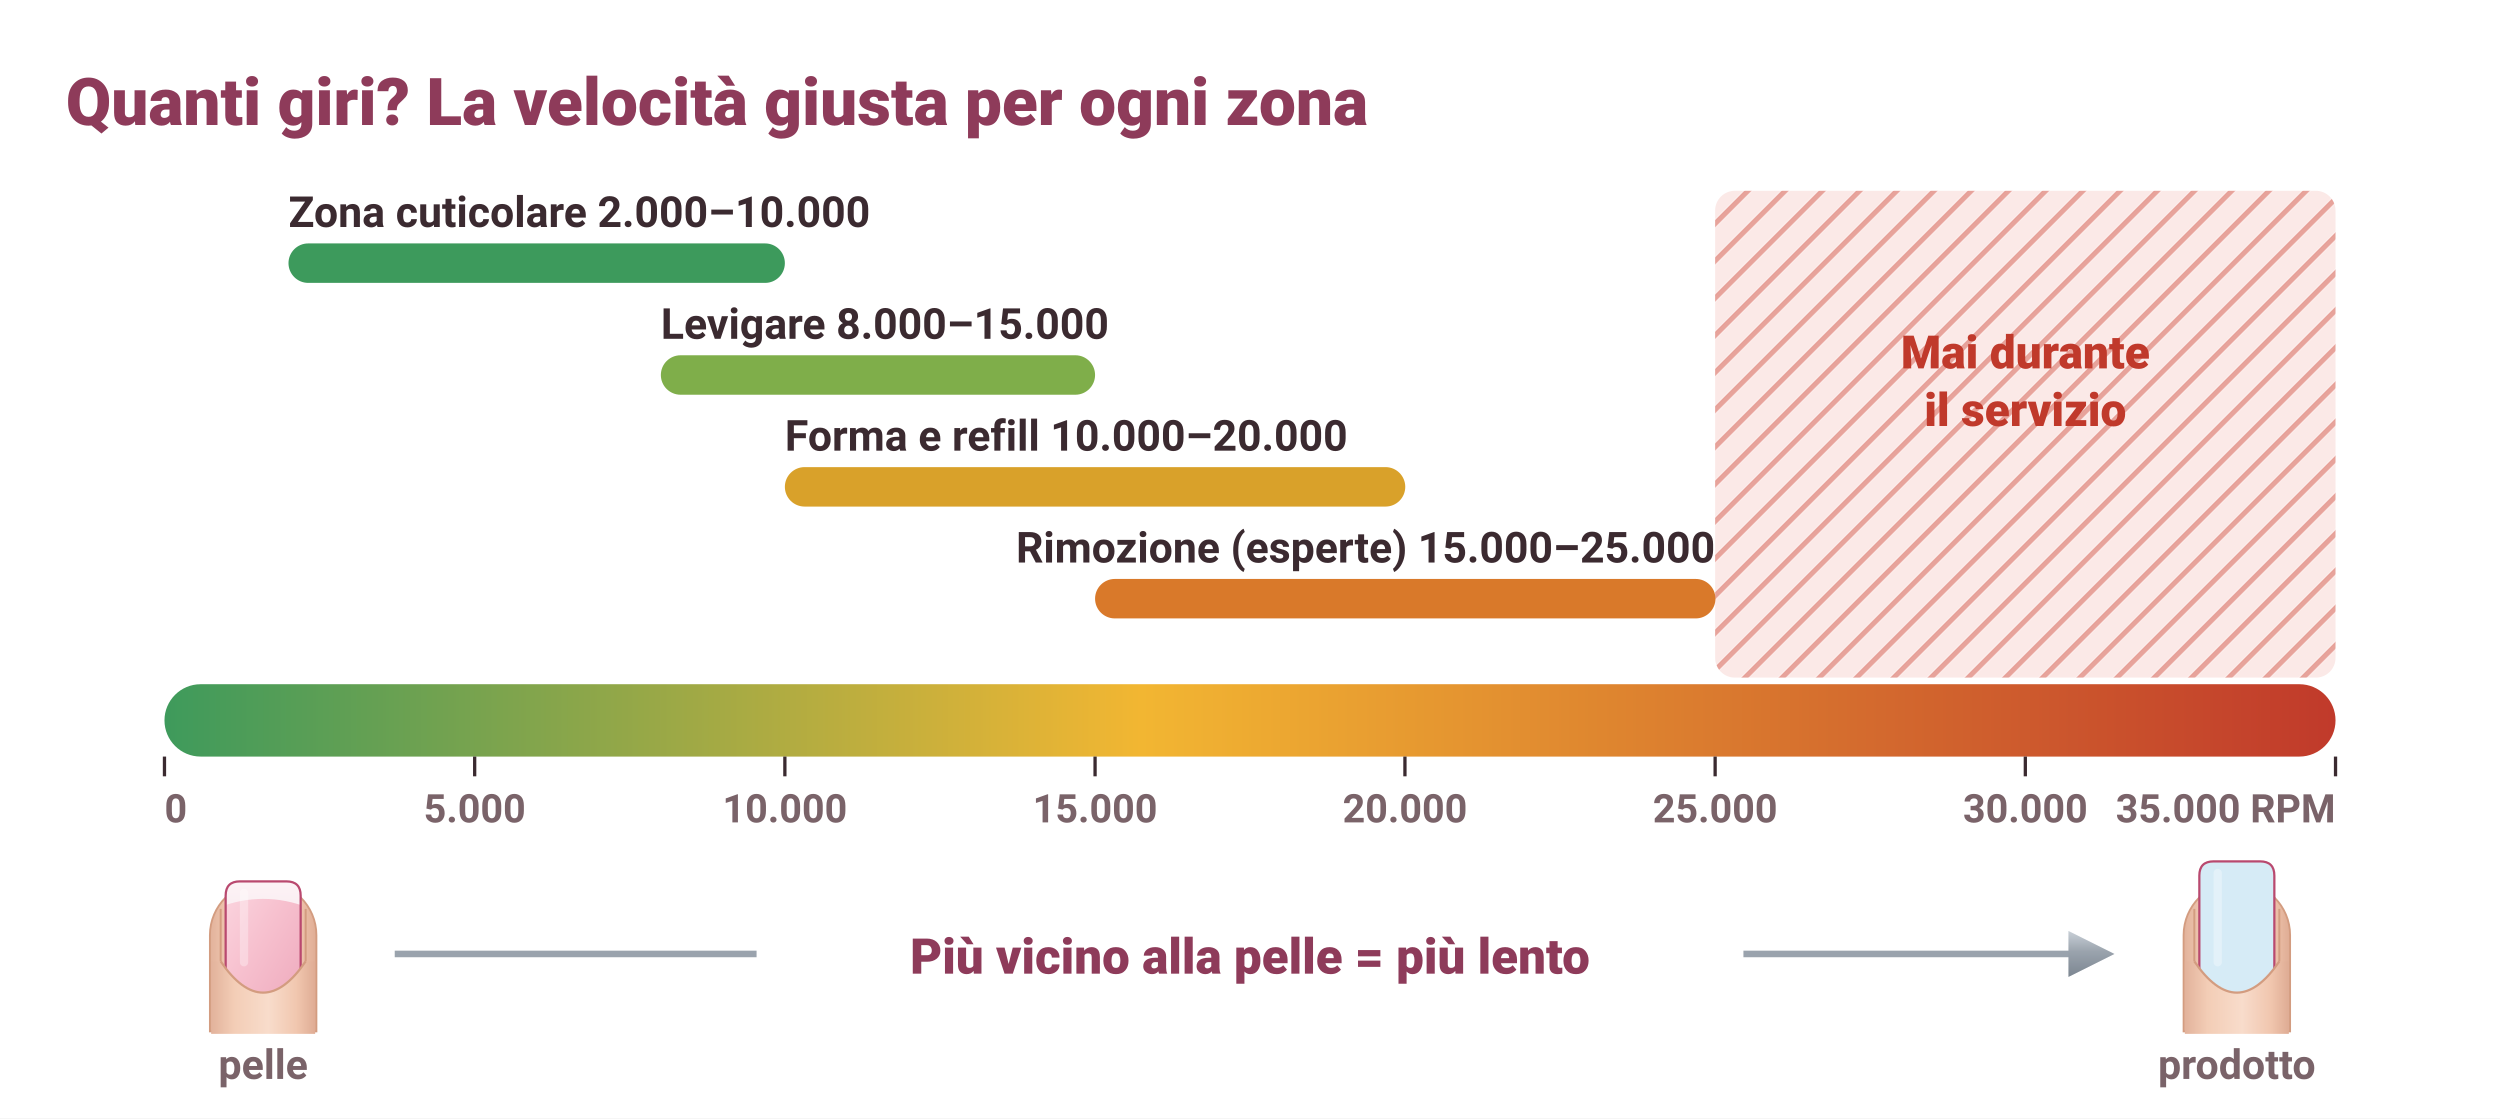
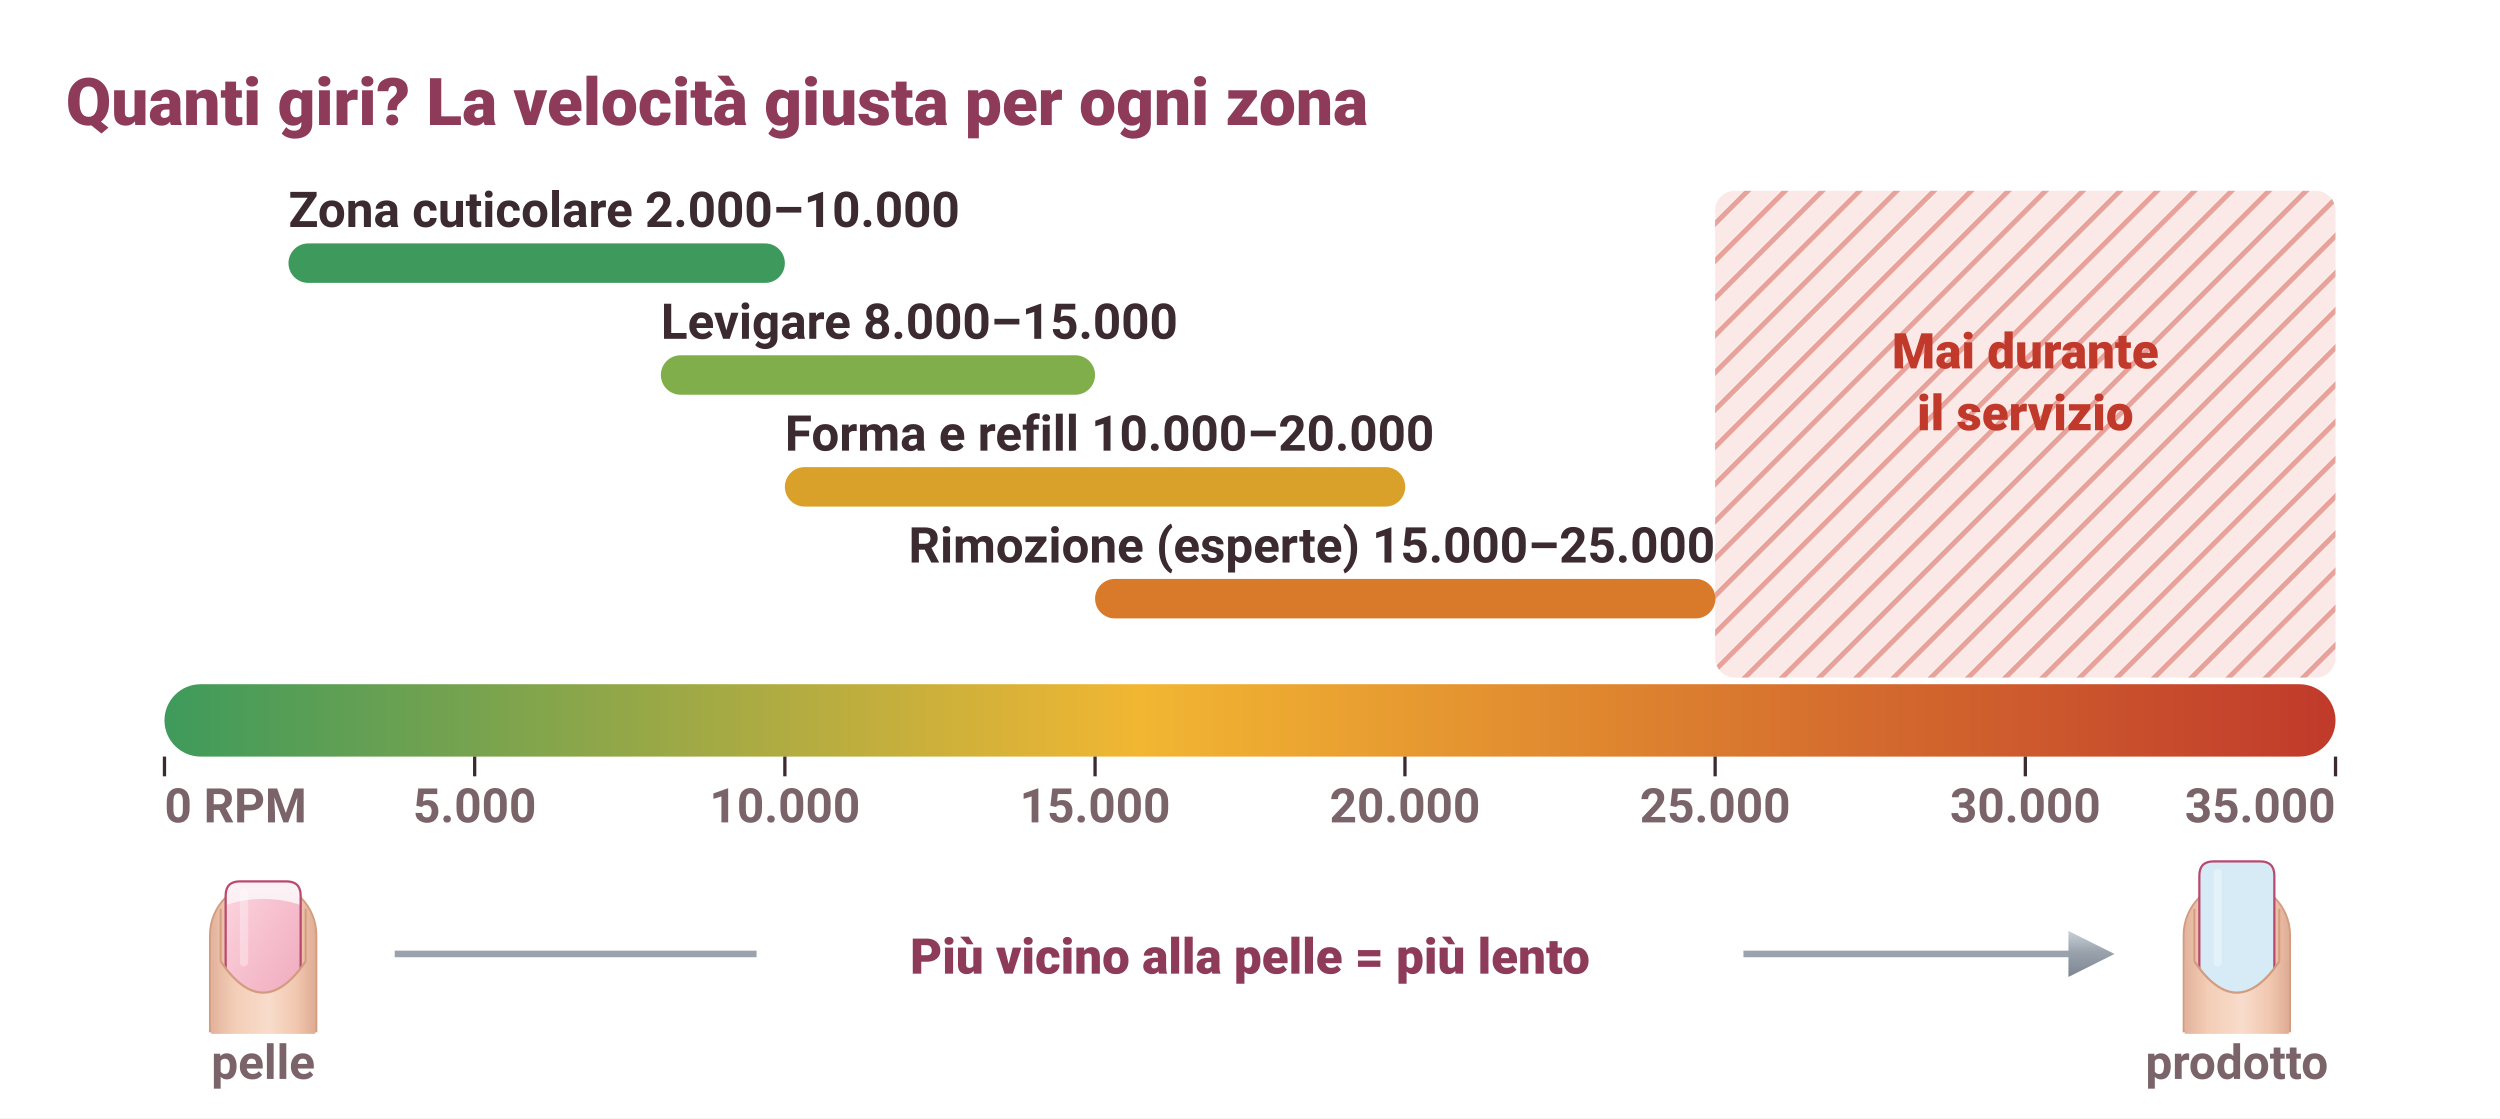
<svg xmlns="http://www.w3.org/2000/svg" viewBox="0 0 760 340" width="760" height="340" font-family="system-ui, -apple-system, 'Segoe UI', Roboto, Arial, sans-serif" role="img">
  <rect width="100%" height="100%" fill="#ffffff" />
  <defs>
    <linearGradient id="nxSkin" x1="0" y1="0" x2="1" y2="0">
      <stop offset="0" stop-color="#e2b29b" />
      <stop offset=".22" stop-color="#f3cdb6" />
      <stop offset=".55" stop-color="#f8dccb" />
      <stop offset=".82" stop-color="#f1c7af" />
      <stop offset="1" stop-color="#dfac94" />
    </linearGradient>
    <linearGradient id="nxNail" x1="0" y1="0" x2="1" y2="1">
      <stop offset="0" stop-color="#fbd6e0" />
      <stop offset=".45" stop-color="#f7c1cf" />
      <stop offset="1" stop-color="#eeaabd" />
    </linearGradient>
    <linearGradient id="nxFree" x1="0" y1="0" x2="0" y2="1">
      <stop offset="0" stop-color="#ffffff" />
      <stop offset="1" stop-color="#fbeef2" />
    </linearGradient>
    <linearGradient id="nxMetal" x1="0" y1="0" x2="0" y2="1">
      <stop offset="0" stop-color="#c9d0d7" />
      <stop offset=".45" stop-color="#9aa3ad" />
      <stop offset="1" stop-color="#7c8691" />
    </linearGradient>
  </defs>
  <text x="20.0" y="38.0" font-size="20" text-anchor="start" font-weight="800" fill="#8e3b5a">Quanti giri? La velocità giusta per ogni zona</text>
  <defs>
    <linearGradient id="rpmg" x1="0" x2="1">
      <stop offset="0" stop-color="#3d9a5c" />
      <stop offset=".45" stop-color="#f2b632" />
      <stop offset="1" stop-color="#c0392b" />
    </linearGradient>
    <pattern id="hatch" width="8" height="8" patternUnits="userSpaceOnUse" patternTransform="rotate(45)">
      <rect width="8" height="8" fill="#fbe9e7" />
      <line x1="0" y1="0" x2="0" y2="8" stroke="#e7a39b" stroke-width="3" />
    </pattern>
  </defs>
  <rect x="521.4" y="58" width="188.6" height="148" rx="6" fill="url(#hatch)" />
-   <text x="615.7" y="112.0" font-size="14" text-anchor="middle" font-weight="800" fill="#c0392b">Mai durante</text>
-   <text x="615.7" y="129.5" font-size="14" text-anchor="middle" font-weight="800" fill="#c0392b">il servizio</text>
+   <text x="615.7" y="112.0" font-size="15" text-anchor="middle" font-weight="800" fill="#c0392b">Mai durante</text>
+   <text x="615.7" y="130.8" font-size="15" text-anchor="middle" font-weight="800" fill="#c0392b">il servizio</text>
  <rect x="87.7" y="74" width="150.9" height="12" rx="6" fill="#3d9a5c" />
-   <text x="87.7" y="69.0" font-size="13" text-anchor="start" font-weight="700" fill="#3b2a30">Zona cuticolare 2.000–10.000</text>
+   <text x="87.7" y="69.0" font-size="15" text-anchor="start" font-weight="700" fill="#3b2a30">Zona cuticolare 2.000–10.000</text>
  <rect x="200.9" y="108" width="132.0" height="12" rx="6" fill="#7fae4a" />
-   <text x="200.9" y="103.0" font-size="13" text-anchor="start" font-weight="700" fill="#3b2a30">Levigare 8.000–15.000</text>
+   <text x="200.9" y="103.0" font-size="15" text-anchor="start" font-weight="700" fill="#3b2a30">Levigare 8.000–15.000</text>
  <rect x="238.6" y="142" width="188.6" height="12" rx="6" fill="#d9a12a" />
-   <text x="238.6" y="137.0" font-size="13" text-anchor="start" font-weight="700" fill="#3b2a30">Forma e refill 10.000–20.000</text>
+   <text x="238.6" y="137.0" font-size="15" text-anchor="start" font-weight="700" fill="#3b2a30">Forma e refill 10.000–20.000</text>
  <rect x="332.9" y="176" width="188.6" height="12" rx="6" fill="#d9792a" />
-   <text x="521.4" y="171.0" font-size="13" text-anchor="end" font-weight="700" fill="#3b2a30">Rimozione (esperte) 15.000–25.000</text>
+   <text x="521.4" y="171.0" font-size="15" text-anchor="end" font-weight="700" fill="#3b2a30">Rimozione (esperte) 15.000–25.000</text>
  <rect x="50" y="208" width="660" height="22" rx="11" fill="url(#rpmg)" />
  <line x1="50.0" y1="230" x2="50.0" y2="236" stroke="#3b2a30" />
-   <text x="50.0" y="250.0" font-size="12" text-anchor="start" font-weight="600" fill="#7a6369">0</text>
+   <text x="50.0" y="250.0" font-size="14.5" text-anchor="start" font-weight="600" fill="#7a6369">0 RPM</text>
  <line x1="144.3" y1="230" x2="144.3" y2="236" stroke="#3b2a30" />
-   <text x="144.3" y="250.0" font-size="12" text-anchor="middle" font-weight="600" fill="#7a6369">5.000</text>
+   <text x="144.3" y="250.0" font-size="14.5" text-anchor="middle" font-weight="600" fill="#7a6369">5.000</text>
  <line x1="238.6" y1="230" x2="238.6" y2="236" stroke="#3b2a30" />
-   <text x="238.6" y="250.0" font-size="12" text-anchor="middle" font-weight="600" fill="#7a6369">10.000</text>
+   <text x="238.6" y="250.0" font-size="14.5" text-anchor="middle" font-weight="600" fill="#7a6369">10.000</text>
  <line x1="332.9" y1="230" x2="332.9" y2="236" stroke="#3b2a30" />
-   <text x="332.9" y="250.0" font-size="12" text-anchor="middle" font-weight="600" fill="#7a6369">15.000</text>
+   <text x="332.9" y="250.0" font-size="14.5" text-anchor="middle" font-weight="600" fill="#7a6369">15.000</text>
  <line x1="427.1" y1="230" x2="427.1" y2="236" stroke="#3b2a30" />
-   <text x="427.1" y="250.0" font-size="12" text-anchor="middle" font-weight="600" fill="#7a6369">20.000</text>
+   <text x="427.1" y="250.0" font-size="14.5" text-anchor="middle" font-weight="600" fill="#7a6369">20.000</text>
  <line x1="521.4" y1="230" x2="521.4" y2="236" stroke="#3b2a30" />
-   <text x="521.4" y="250.0" font-size="12" text-anchor="middle" font-weight="600" fill="#7a6369">25.000</text>
+   <text x="521.4" y="250.0" font-size="14.5" text-anchor="middle" font-weight="600" fill="#7a6369">25.000</text>
  <line x1="615.7" y1="230" x2="615.7" y2="236" stroke="#3b2a30" />
-   <text x="615.7" y="250.0" font-size="12" text-anchor="middle" font-weight="600" fill="#7a6369">30.000</text>
+   <text x="615.7" y="250.0" font-size="14.5" text-anchor="middle" font-weight="600" fill="#7a6369">30.000</text>
  <line x1="710.0" y1="230" x2="710.0" y2="236" stroke="#3b2a30" />
-   <text x="710.0" y="250.0" font-size="12" text-anchor="end" font-weight="600" fill="#7a6369">35.000 RPM</text>
+   <text x="710.0" y="250.0" font-size="14.5" text-anchor="end" font-weight="600" fill="#7a6369">35.000</text>
  <g transform="translate(80.0,302.9) scale(0.380)">
    <path d="M-42.6,28.0 L-42.6,-48.9 A42.6,42.6 0 0 1 42.6,-48.9 L42.6,28.0 Z" fill="url(#nxSkin)" stroke="#d39c80" stroke-width="1.5" />
    <defs>
-       <clipPath id="c185">
+       <clipPath id="c186">
        <path d="M-30.0,6.0 L30.0,6.0 L30.0,-78.0 L30.0,-80.6 Q30.0,-92.0 18.6,-92.0 L-18.6,-92.0 Q-30.0,-92.0 -30.0,-80.6 L-30.0,-78.0 Z" />
      </clipPath>
    </defs>
    <path d="M-30.0,6.0 L30.0,6.0 L30.0,-78.0 L30.0,-80.6 Q30.0,-92.0 18.6,-92.0 L-18.6,-92.0 Q-30.0,-92.0 -30.0,-80.6 L-30.0,-78.0 Z" fill="url(#nxNail)" />
-     <path d="M-36.0,-71.0 Q0.0,-85.0 36.0,-71.0 L36.0,-152.0 L-36.0,-152.0 Z" fill="url(#nxFree)" clip-path="url(#c185)" />
-     <rect x="-18.6" y="-86.0" width="6.6" height="62.0" rx="3.3" fill="#fff" opacity=".32" clip-path="url(#c185)" />
+     <path d="M-36.0,-71.0 Q0.0,-85.0 36.0,-71.0 L36.0,-152.0 L-36.0,-152.0 Z" fill="url(#nxFree)" clip-path="url(#c186)" />
+     <rect x="-18.6" y="-86.0" width="6.6" height="62.0" rx="3.3" fill="#fff" opacity=".32" clip-path="url(#c186)" />
    <path d="M-30.0,6.0 L30.0,6.0 L30.0,-78.0 L30.0,-80.6 Q30.0,-92.0 18.6,-92.0 L-18.6,-92.0 Q-30.0,-92.0 -30.0,-80.6 L-30.0,-78.0 Z" fill="none" stroke="#b9496f" stroke-width="1.8" />
    <path d="M-41.6,-28.0 L-34.0,-28.0 Q0.0,22.0 34.0,-28.0 L41.6,-28.0 L41.6,30.0 L-41.6,30.0 Z" fill="url(#nxSkin)" />
    <path d="M-34.0,-28.0 Q0.0,22.0 34.0,-28.0" fill="none" stroke="#d39c80" stroke-width="1.8" />
    <path d="M-34.0,-28.0 L-34.0,-70.0" stroke="#d39c80" stroke-width="1.6" />
    <path d="M34.0,-28.0 L34.0,-70.0" stroke="#d39c80" stroke-width="1.6" />
  </g>
  <g transform="translate(680.0,302.9) scale(0.380)">
    <path d="M-42.6,28.0 L-42.6,-48.9 A42.6,42.6 0 0 1 42.6,-48.9 L42.6,28.0 Z" fill="url(#nxSkin)" stroke="#d39c80" stroke-width="1.5" />
    <defs>
-       <clipPath id="c186">
+       <clipPath id="c187">
        <path d="M-30.0,6.0 L30.0,6.0 L30.0,-78.0 L30.0,-96.6 Q30.0,-108.0 18.6,-108.0 L-18.6,-108.0 Q-30.0,-108.0 -30.0,-96.6 L-30.0,-78.0 Z" />
      </clipPath>
    </defs>
    <path d="M-30.0,6.0 L30.0,6.0 L30.0,-78.0 L30.0,-96.6 Q30.0,-108.0 18.6,-108.0 L-18.6,-108.0 Q-30.0,-108.0 -30.0,-96.6 L-30.0,-78.0 Z" fill="#d6ebf6" />
-     <path d="M-36.0,-71.0 Q0.0,-85.0 36.0,-71.0 L36.0,-168.0 L-36.0,-168.0 Z" fill="#d6ebf6" clip-path="url(#c186)" />
-     <rect x="-18.6" y="-102.0" width="6.6" height="78.0" rx="3.3" fill="#fff" opacity=".32" clip-path="url(#c186)" />
+     <path d="M-36.0,-71.0 Q0.0,-85.0 36.0,-71.0 L36.0,-168.0 L-36.0,-168.0 Z" fill="#d6ebf6" clip-path="url(#c187)" />
+     <rect x="-18.6" y="-102.0" width="6.6" height="78.0" rx="3.3" fill="#fff" opacity=".32" clip-path="url(#c187)" />
    <path d="M-30.0,6.0 L30.0,6.0 L30.0,-78.0 L30.0,-96.6 Q30.0,-108.0 18.6,-108.0 L-18.6,-108.0 Q-30.0,-108.0 -30.0,-96.6 L-30.0,-78.0 Z" fill="none" stroke="#b9496f" stroke-width="1.8" />
    <path d="M-41.6,-28.0 L-34.0,-28.0 Q0.0,22.0 34.0,-28.0 L41.6,-28.0 L41.6,30.0 L-41.6,30.0 Z" fill="url(#nxSkin)" />
    <path d="M-34.0,-28.0 Q0.0,22.0 34.0,-28.0" fill="none" stroke="#d39c80" stroke-width="1.8" />
    <path d="M-34.0,-28.0 L-34.0,-70.0" stroke="#d39c80" stroke-width="1.6" />
    <path d="M34.0,-28.0 L34.0,-70.0" stroke="#d39c80" stroke-width="1.6" />
  </g>
  <defs>
-     <marker id="mk187" viewBox="0 0 10 10" refX="8" refY="5" markerWidth="7" markerHeight="7" orient="auto-start-reverse">
+     <marker id="mk188" viewBox="0 0 10 10" refX="8" refY="5" markerWidth="7" markerHeight="7" orient="auto-start-reverse">
      <path d="M0,0 L10,5 L0,10 z" fill="url(#nxMetal)" />
    </marker>
  </defs>
-   <line x1="120.0" y1="290.0" x2="640.0" y2="290.0" stroke="#9aa3ad" stroke-width="2" marker-end="url(#mk187)" />
+   <line x1="120.0" y1="290.0" x2="640.0" y2="290.0" stroke="#9aa3ad" stroke-width="2" marker-end="url(#mk188)" />
  <rect x="230" y="274" width="300" height="32" rx="10" fill="#fff" />
  <text x="380.0" y="296.0" font-size="15" text-anchor="middle" font-weight="800" fill="#8e3b5a">Più vicino alla pelle = più lento</text>
-   <text x="80.0" y="328.0" font-size="12.5" text-anchor="middle" font-weight="700" fill="#7a6369">pelle</text>
-   <text x="680.0" y="328.0" font-size="12.5" text-anchor="middle" font-weight="700" fill="#7a6369">prodotto</text>
+   <text x="80.0" y="328.0" font-size="14.5" text-anchor="middle" font-weight="700" fill="#7a6369">pelle</text>
+   <text x="680.0" y="328.0" font-size="14.5" text-anchor="middle" font-weight="700" fill="#7a6369">prodotto</text>
</svg>
